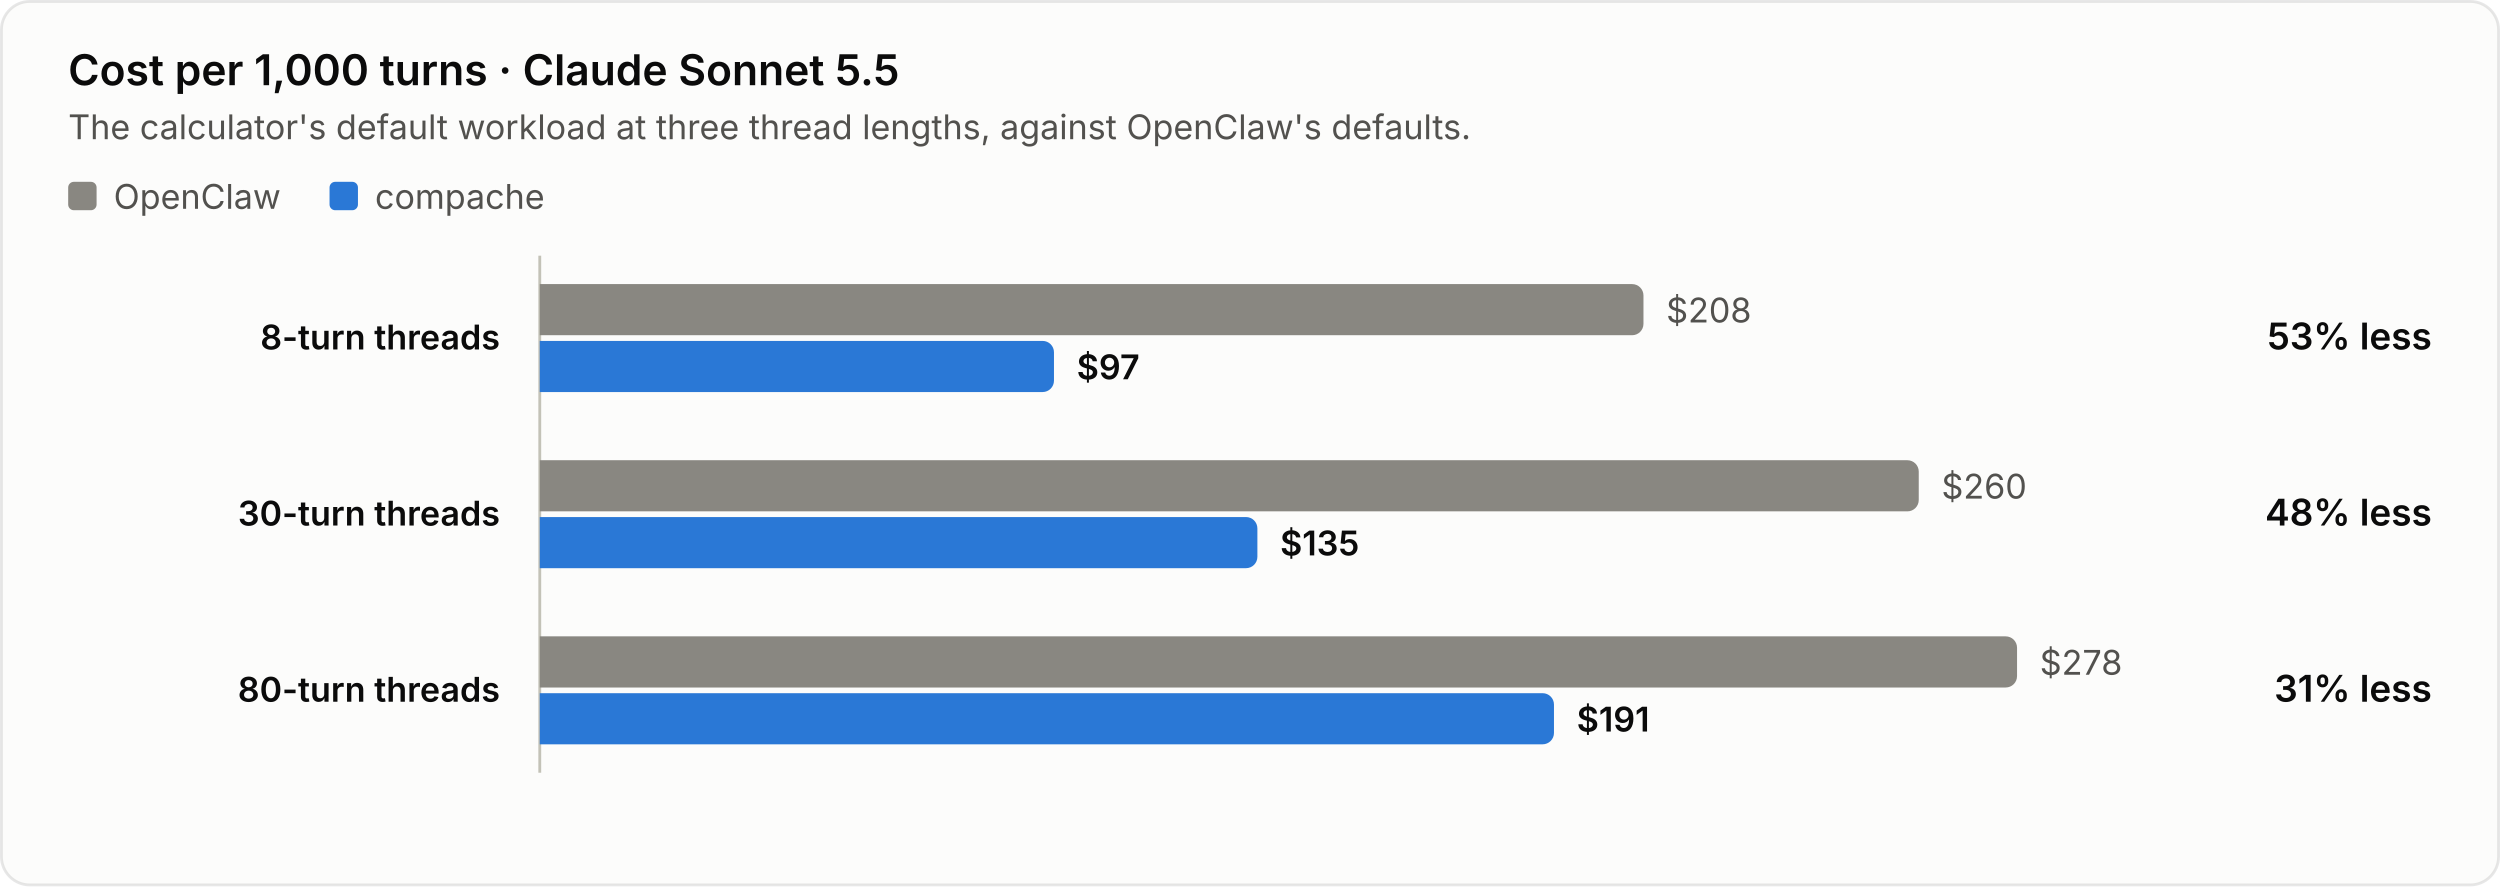
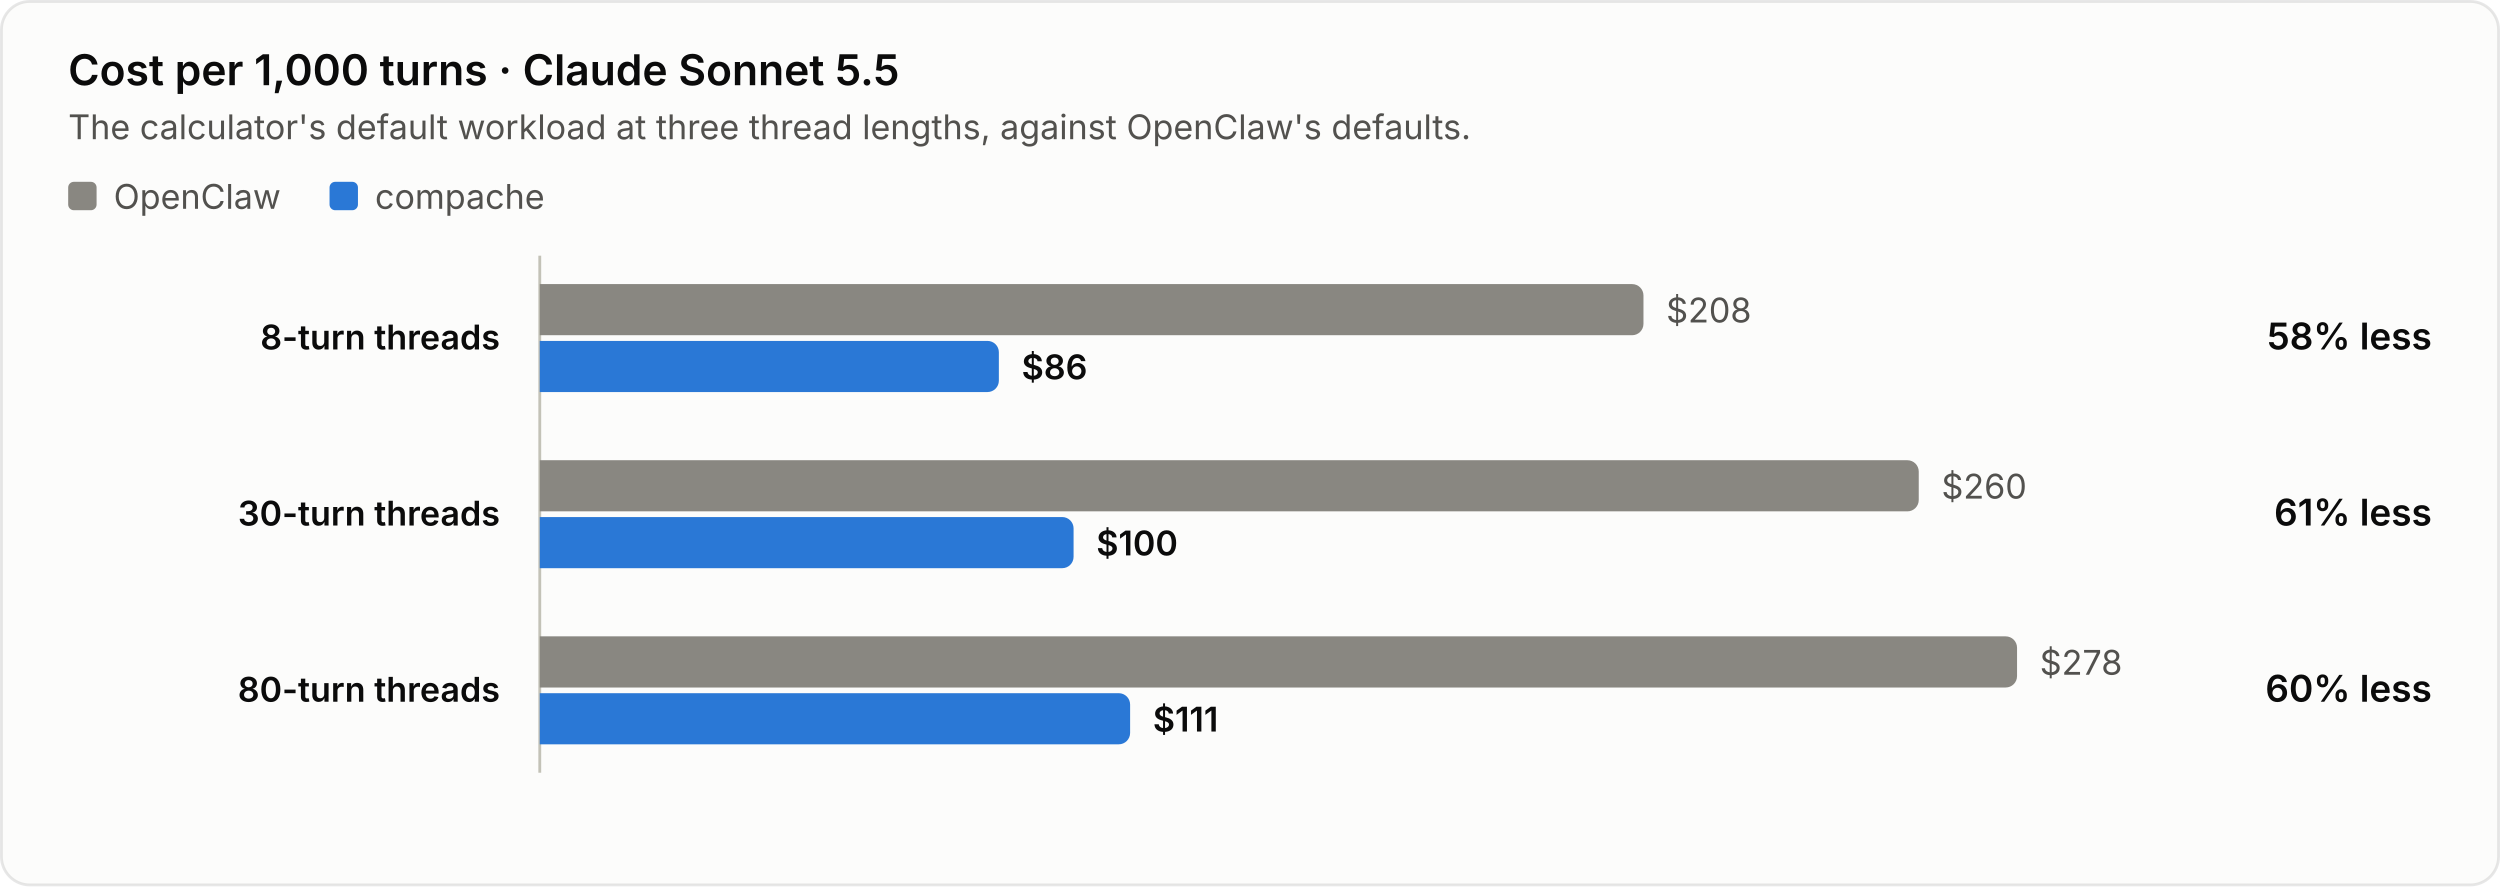
<svg xmlns="http://www.w3.org/2000/svg" width="880" height="312" viewBox="0 0 880 312" role="img" aria-labelledby="t d">
  <style>
text{font-family:system-ui,-apple-system,"Segoe UI",sans-serif;font-size:12px;fill:#0b0b0b}
.surface{fill:#fcfcfb;stroke:rgba(11,11,11,.1)}
.t2{fill:#52514e}.tm{fill:#898781}.b{font-weight:600}.h{font-size:13px;font-weight:600}.big{font-size:15px;font-weight:600}
.grid{stroke:#e1e0d9}.axis{stroke:#c3c2b7}.box{fill:none;stroke:#c3c2b7}
.c{fill:#2a78d6}.cs{stroke:#2a78d6}.n{fill:#898781}.ns{stroke:#898781}.o{fill:#eb6834}.os{stroke:#eb6834}
.cell{fill:#e1e0d9}.ring{stroke:#fcfcfb;stroke-width:2}.line{fill:none;stroke-width:2;stroke-linecap:round;stroke-linejoin:round}
.arc{fill:none;stroke-width:1.75;stroke-linecap:round}
@media (prefers-color-scheme:dark){
text{fill:#f0efec}.surface{fill:#1a1a19;stroke:rgba(255,255,255,.1)}.t2{fill:#c3c2b7}
.grid{stroke:#2c2c2a}.axis{stroke:#383835}.box{stroke:#52514e}
.c{fill:#3987e5}.cs{stroke:#3987e5}.o{fill:#d95926}.os{stroke:#d95926}
.cell{fill:#383835}.ring{stroke:#1a1a19}
}
</style>
  <rect class="surface" x=".5" y=".5" width="879" height="311" rx="10" />
  <text x="24.0" y="30.0" class="big">Cost per 1,000 turns · Claude Sonnet 5.5</text>
  <text x="24.0" y="49.0" class="t2">The calculator's default workload at three thread lengths, against OpenClaw's defaults.</text>
  <rect class="n" x="24" y="64" width="10" height="10" rx="2" />
  <text x="40.0" y="73.5" class="t2">OpenClaw</text>
  <rect class="c" x="116" y="64" width="10" height="10" rx="2" />
  <text x="132.0" y="73.5" class="t2">compache</text>
  <line class="axis" x1="190" x2="190" y1="90" y2="272" />
  <text x="176.0" y="123.0" class="b" text-anchor="end">8-turn threads</text>
  <path class="n" d="M190,100 h384.5 a4,4 0 0 1 4,4 v10 a4,4 0 0 1 -4,4 h-384.5 z" />
  <text x="586.5" y="113.5" class="t2">$208</text>
-   <path class="c" d="M190,120 h177.0 a4,4 0 0 1 4,4 v10 a4,4 0 0 1 -4,4 h-177.0 z" />
-   <text x="379.0" y="133.5" class="b">$97</text>
-   <text x="856.0" y="123.0" class="h" text-anchor="end">53% less</text>
+   <path class="c" d="M190,120 h157.6 a4,4 0 0 1 4,4 v10 a4,4 0 0 1 -4,4 h-157.6 z" />
+   <text x="359.6" y="133.5" class="b">$86</text>
+   <text x="856.0" y="123.0" class="h" text-anchor="end">58% less</text>
  <text x="176.0" y="185.0" class="b" text-anchor="end">30-turn threads</text>
  <path class="n" d="M190,162 h481.4 a4,4 0 0 1 4,4 v10 a4,4 0 0 1 -4,4 h-481.4 z" />
  <text x="683.4" y="175.5" class="t2">$260</text>
-   <path class="c" d="M190,182 h248.6 a4,4 0 0 1 4,4 v10 a4,4 0 0 1 -4,4 h-248.6 z" />
-   <text x="450.6" y="195.5" class="b">$135</text>
-   <text x="856.0" y="185.0" class="h" text-anchor="end">48% less</text>
+   <path class="c" d="M190,182 h183.9 a4,4 0 0 1 4,4 v10 a4,4 0 0 1 -4,4 h-183.9 z" />
+   <text x="385.9" y="195.5" class="b">$100</text>
+   <text x="856.0" y="185.0" class="h" text-anchor="end">61% less</text>
  <text x="176.0" y="247.0" class="b" text-anchor="end">80-turn threads</text>
  <path class="n" d="M190,224 h516.0 a4,4 0 0 1 4,4 v10 a4,4 0 0 1 -4,4 h-516.0 z" />
  <text x="718.0" y="237.5" class="t2">$278</text>
-   <path class="c" d="M190,244 h353.0 a4,4 0 0 1 4,4 v10 a4,4 0 0 1 -4,4 h-353.0 z" />
-   <text x="555.0" y="257.5" class="b">$191</text>
-   <text x="856.0" y="247.0" class="h" text-anchor="end">31% less</text>
+   <path class="c" d="M190,244 h203.8 a4,4 0 0 1 4,4 v10 a4,4 0 0 1 -4,4 h-203.8 z" />
+   <text x="405.8" y="257.5" class="b">$111</text>
+   <text x="856.0" y="247.0" class="h" text-anchor="end">60% less</text>
</svg>
